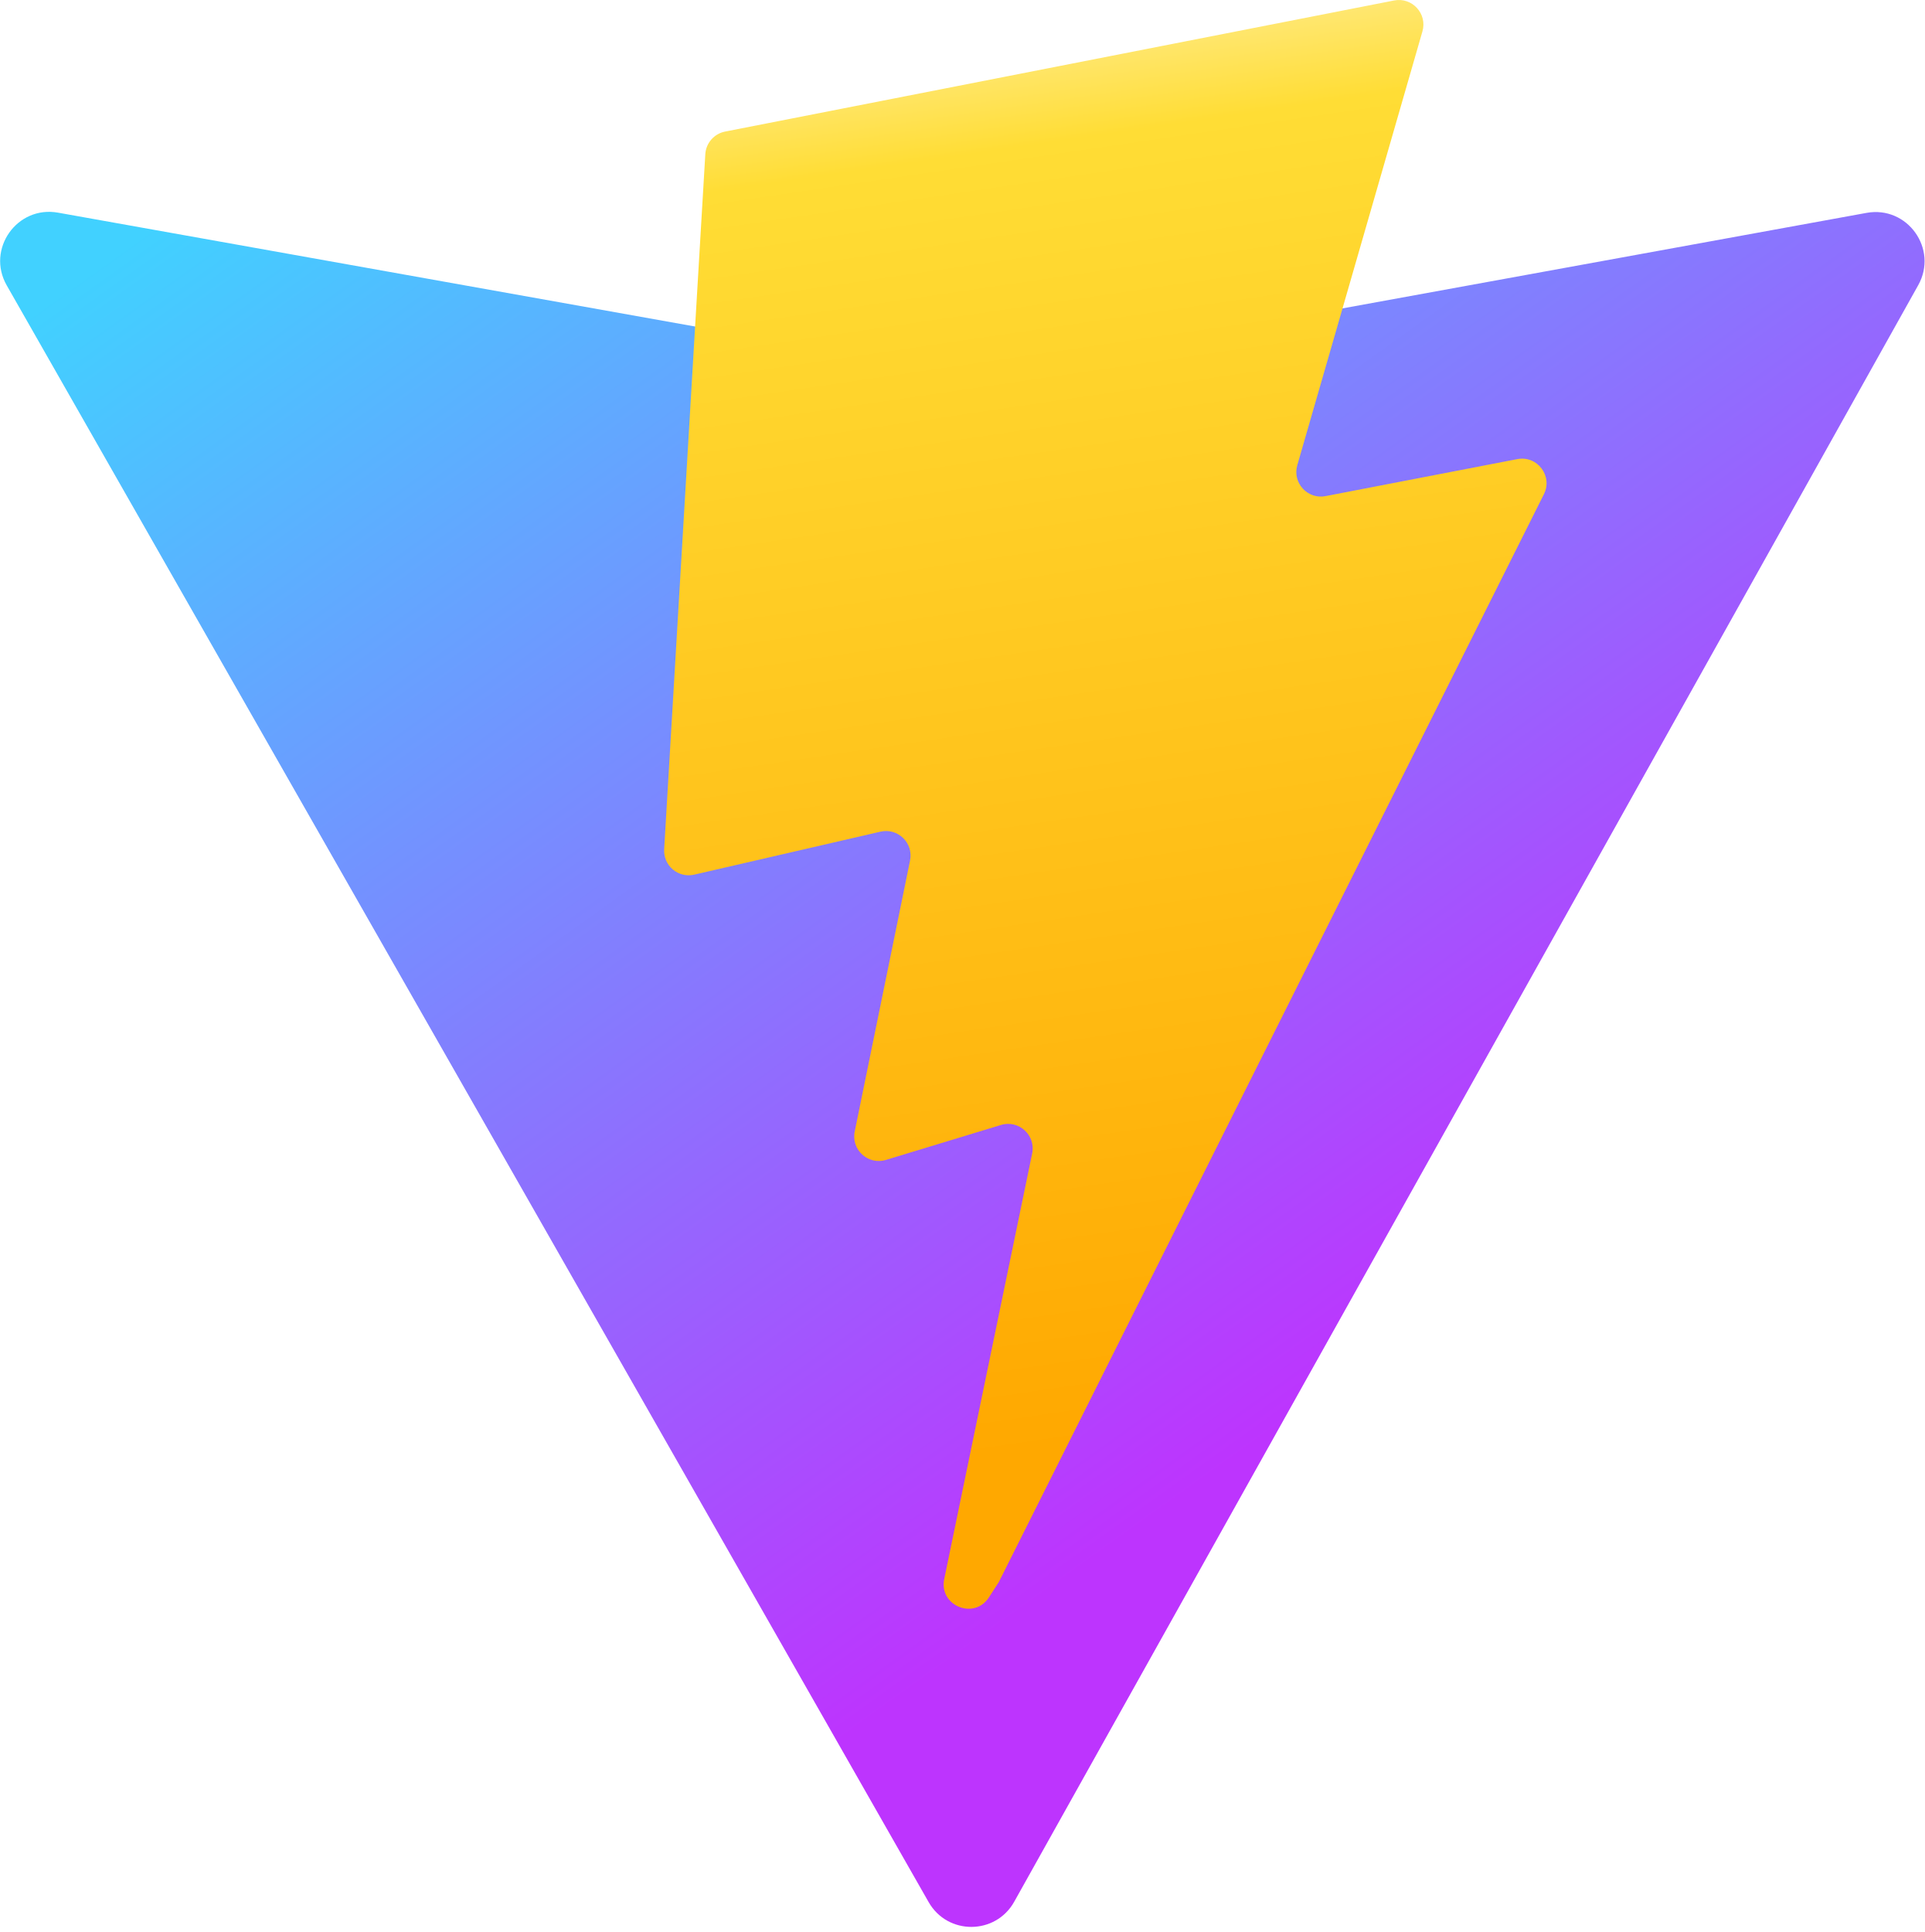
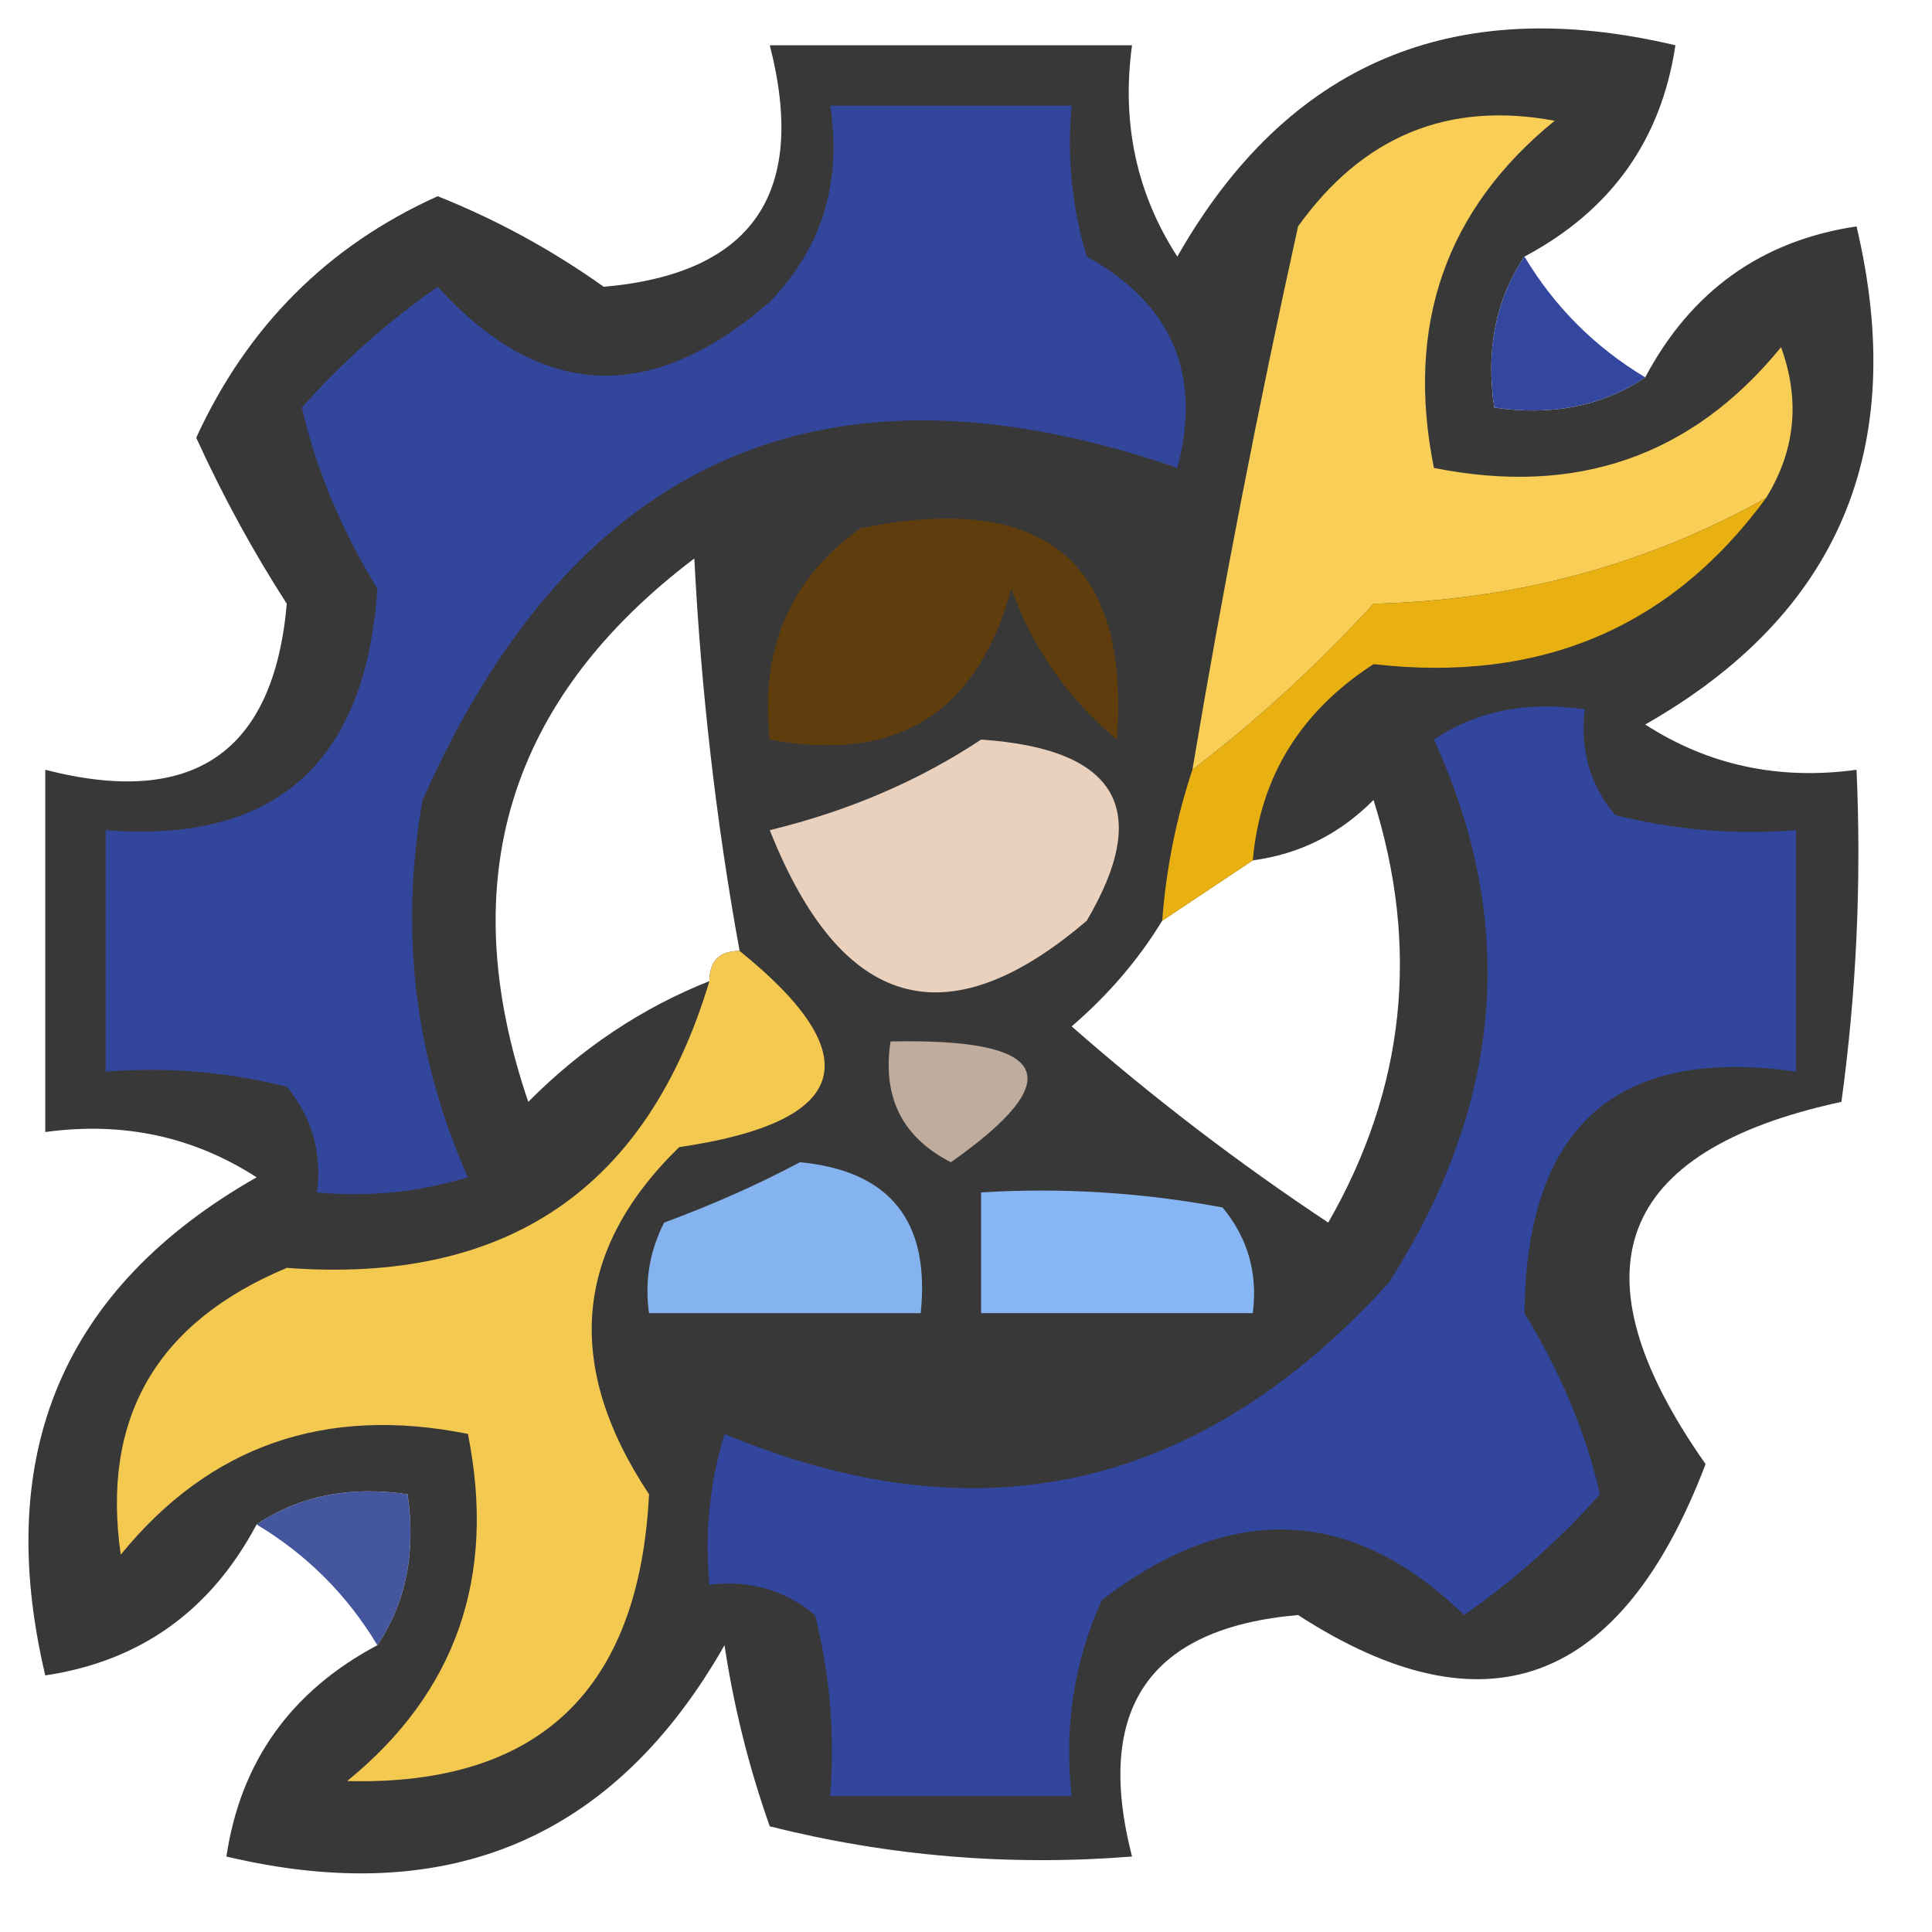
- <svg xmlns="http://www.w3.org/2000/svg" aria-hidden="true" role="img" class="iconify iconify--logos" width="31.88" height="32" preserveAspectRatio="xMidYMid meet" viewBox="0 0 256 257">
-   <defs>
-     <linearGradient id="IconifyId1813088fe1fbc01fb466" x1="-.828%" x2="57.636%" y1="7.652%" y2="78.411%">
-       <stop offset="0%" stop-color="#41D1FF" />
-       <stop offset="100%" stop-color="#BD34FE" />
-     </linearGradient>
-     <linearGradient id="IconifyId1813088fe1fbc01fb467" x1="43.376%" x2="50.316%" y1="2.242%" y2="89.03%">
-       <stop offset="0%" stop-color="#FFEA83" />
-       <stop offset="8.333%" stop-color="#FFDD35" />
-       <stop offset="100%" stop-color="#FFA800" />
-     </linearGradient>
-   </defs>
-   <path fill="url(#IconifyId1813088fe1fbc01fb466)" d="M255.153 37.938L134.897 252.976c-2.483 4.44-8.862 4.466-11.382.048L.875 37.958c-2.746-4.814 1.371-10.646 6.827-9.67l120.385 21.517a6.537 6.537 0 0 0 2.322-.004l117.867-21.483c5.438-.991 9.574 4.796 6.877 9.62Z" />
-   <path fill="url(#IconifyId1813088fe1fbc01fb467)" d="M185.432.063L96.44 17.501a3.268 3.268 0 0 0-2.634 3.014l-5.474 92.456a3.268 3.268 0 0 0 3.997 3.378l24.777-5.718c2.318-.535 4.413 1.507 3.936 3.838l-7.361 36.047c-.495 2.426 1.782 4.5 4.151 3.78l15.304-4.649c2.372-.72 4.652 1.36 4.15 3.788l-11.698 56.621c-.732 3.542 3.979 5.473 5.943 2.437l1.313-2.028l72.516-144.72c1.215-2.423-.88-5.186-3.54-4.672l-25.505 4.922c-2.396.462-4.435-1.77-3.759-4.114l16.646-57.705c.677-2.35-1.37-4.583-3.769-4.113Z" />
+ <svg xmlns="http://www.w3.org/2000/svg" version="1.1" width="64px" height="64px" style="shape-rendering:geometricPrecision; text-rendering:geometricPrecision; image-rendering:optimizeQuality; fill-rule:evenodd; clip-rule:evenodd">
+   <g>
+     <path style="opacity:0.8" fill="#070606" d="M 50.5,8.5 C 49.549,9.919 49.215,11.585 49.5,13.5C 51.415,13.784 53.081,13.451 54.5,12.5C 56.023,9.636 58.357,7.969 61.5,7.5C 63.242,14.852 60.908,20.352 54.5,24C 56.594,25.352 58.927,25.852 61.5,25.5C 61.665,29.182 61.499,32.848 61,36.5C 53.513,38.119 52.013,42.119 56.5,48.5C 53.701,55.846 49.201,57.512 43,53.5C 38.072,53.931 36.239,56.598 37.5,61.5C 33.445,61.824 29.445,61.491 25.5,60.5C 24.811,58.556 24.311,56.556 24,54.5C 20.352,60.908 14.852,63.242 7.5,61.5C 7.969,58.357 9.636,56.023 12.5,54.5C 13.451,53.081 13.784,51.415 13.5,49.5C 11.585,49.215 9.919,49.549 8.5,50.5C 6.977,53.364 4.643,55.031 1.5,55.5C -0.241,48.148 2.092,42.648 8.5,39C 6.406,37.648 4.073,37.148 1.5,37.5C 1.5,33.5 1.5,29.5 1.5,25.5C 6.402,26.761 9.068,24.928 9.5,20C 8.38,18.263 7.38,16.429 6.5,14.5C 8.196,10.804 10.863,8.137 14.5,6.5C 16.447,7.277 18.28,8.277 20,9.5C 24.928,9.068 26.761,6.402 25.5,1.5C 29.5,1.5 33.5,1.5 37.5,1.5C 37.148,4.073 37.648,6.406 39,8.5C 42.648,2.092 48.148,-0.241 55.5,1.5C 55.031,4.643 53.364,6.977 50.5,8.5 Z M 24.5,31.5 C 23.833,31.5 23.5,31.833 23.5,32.5C 21.264,33.389 19.264,34.722 17.5,36.5C 15,29.169 16.833,23.169 23,18.5C 23.227,22.917 23.727,27.25 24.5,31.5 Z M 38.5,30.5 C 39.5,29.833 40.5,29.167 41.5,28.5C 43.044,28.297 44.378,27.63 45.5,26.5C 47.043,31.402 46.543,36.069 44,40.5C 41,38.509 38.167,36.342 35.5,34C 36.71,32.961 37.71,31.794 38.5,30.5 Z" />
+   </g>
+   <g>
+     <path style="opacity:1" fill="#32469c" d="M 27.5,3.5 C 30.167,3.5 32.833,3.5 35.5,3.5C 35.34,5.199 35.507,6.866 36,8.5C 38.825,10.064 39.825,12.398 39,15.5C 27.36,11.484 19.026,15.151 14,26.5C 13.23,30.841 13.73,35.008 15.5,39C 13.866,39.493 12.199,39.66 10.5,39.5C 10.67,38.178 10.337,37.011 9.5,36C 7.527,35.505 5.527,35.338 3.5,35.5C 3.5,32.833 3.5,30.167 3.5,27.5C 9.116,27.945 12.116,25.278 12.5,19.5C 11.296,17.526 10.463,15.526 10,13.5C 11.351,11.981 12.851,10.648 14.5,9.5C 17.906,13.252 21.573,13.418 25.5,10C 27.229,8.211 27.896,6.044 27.5,3.5 Z" />
+   </g>
+   <g>
+     <path style="opacity:1" fill="#f8ce56" d="M 58.5,16.5 C 54.521,18.72 50.188,19.886 45.5,20C 43.63,22.04 41.63,23.873 39.5,25.5C 40.5,19.54 41.666,13.54 43,7.5C 45.141,4.509 47.975,3.342 51.5,4C 47.886,6.944 46.553,10.777 47.5,15.5C 52.222,16.447 56.056,15.114 59,11.5C 59.64,13.265 59.473,14.932 58.5,16.5 Z" />
+   </g>
+   <g>
+     <path style="opacity:0.992" fill="#32469e" d="M 50.5,8.5 C 51.5,10.167 52.833,11.5 54.5,12.5C 53.081,13.451 51.415,13.784 49.5,13.5C 49.215,11.585 49.549,9.919 50.5,8.5 Z" />
+   </g>
+   <g>
+     <path style="opacity:1" fill="#5f3d0d" d="M 28.5,17.5 C 34.597,16.263 37.431,18.597 37,24.5C 35.383,23.149 34.216,21.482 33.5,19.5C 32.377,23.621 29.71,25.288 25.5,24.5C 25.166,21.509 26.166,19.176 28.5,17.5 Z" />
+   </g>
+   <g>
+     <path style="opacity:1" fill="#e9b011" d="M 58.5,16.5 C 55.349,20.799 51.016,22.633 45.5,22C 43.077,23.571 41.744,25.737 41.5,28.5C 40.5,29.167 39.5,29.833 38.5,30.5C 38.629,28.784 38.962,27.117 39.5,25.5C 41.63,23.873 43.63,22.04 45.5,20C 50.188,19.886 54.521,18.72 58.5,16.5 Z" />
+   </g>
+   <g>
+     <path style="opacity:1" fill="#31469c" d="M 47.5,24.5 C 48.919,23.549 50.585,23.215 52.5,23.5C 52.33,24.822 52.663,25.989 53.5,27C 55.473,27.495 57.473,27.662 59.5,27.5C 59.5,30.167 59.5,32.833 59.5,35.5C 53.558,34.647 50.558,37.313 50.5,43.5C 51.704,45.474 52.538,47.474 53,49.5C 51.649,51.019 50.149,52.352 48.5,53.5C 44.788,49.896 40.788,49.73 36.5,53C 35.577,55.041 35.244,57.208 35.5,59.5C 32.833,59.5 30.167,59.5 27.5,59.5C 27.662,57.473 27.495,55.473 27,53.5C 25.989,52.663 24.822,52.33 23.5,52.5C 23.34,50.801 23.506,49.134 24,47.5C 32.432,51.029 39.766,49.362 46,42.5C 49.793,36.58 50.293,30.58 47.5,24.5 Z" />
+   </g>
+   <g>
+     <path style="opacity:1" fill="#e9d1bd" d="M 32.5,24.5 C 37.009,24.806 38.176,26.806 36,30.5C 31.366,34.464 27.866,33.464 25.5,27.5C 28.102,26.868 30.436,25.868 32.5,24.5 Z" />
+   </g>
+   <g>
+     <path style="opacity:1" fill="#c0ac9c" d="M 29.5,34.5 C 34.786,34.387 35.453,35.72 31.5,38.5C 29.889,37.68 29.222,36.346 29.5,34.5 Z" />
+   </g>
+   <g>
+     <path style="opacity:1" fill="#84b3f0" d="M 26.5,38.5 C 29.484,38.787 30.817,40.453 30.5,43.5C 27.5,43.5 24.5,43.5 21.5,43.5C 21.351,42.448 21.517,41.448 22,40.5C 23.622,39.901 25.122,39.234 26.5,38.5 Z" />
+   </g>
+   <g>
+     <path style="opacity:1" fill="#86b6f4" d="M 32.5,39.5 C 35.187,39.336 37.854,39.503 40.5,40C 41.337,41.011 41.67,42.178 41.5,43.5C 38.5,43.5 35.5,43.5 32.5,43.5C 32.5,42.167 32.5,40.833 32.5,39.5 Z" />
+   </g>
+   <g>
+     <path style="opacity:1" fill="#f4c950" d="M 24.5,31.5 C 28.835,35.002 28.168,37.168 22.5,38C 19.003,41.401 18.67,45.235 21.5,49.5C 21.177,55.993 17.843,59.16 11.5,59C 15.114,56.056 16.447,52.222 15.5,47.5C 10.777,46.553 6.944,47.886 4,51.5C 3.35,46.973 5.184,43.806 9.5,42C 16.773,42.546 21.44,39.379 23.5,32.5C 23.5,31.833 23.833,31.5 24.5,31.5 Z" />
+   </g>
+   <g>
+     <path style="opacity:0.887" fill="#2d4192" d="M 8.5,50.5 C 9.919,49.549 11.585,49.215 13.5,49.5C 13.784,51.415 13.451,53.081 12.5,54.5C 11.5,52.833 10.167,51.5 8.5,50.5 Z" />
+   </g>
</svg>
